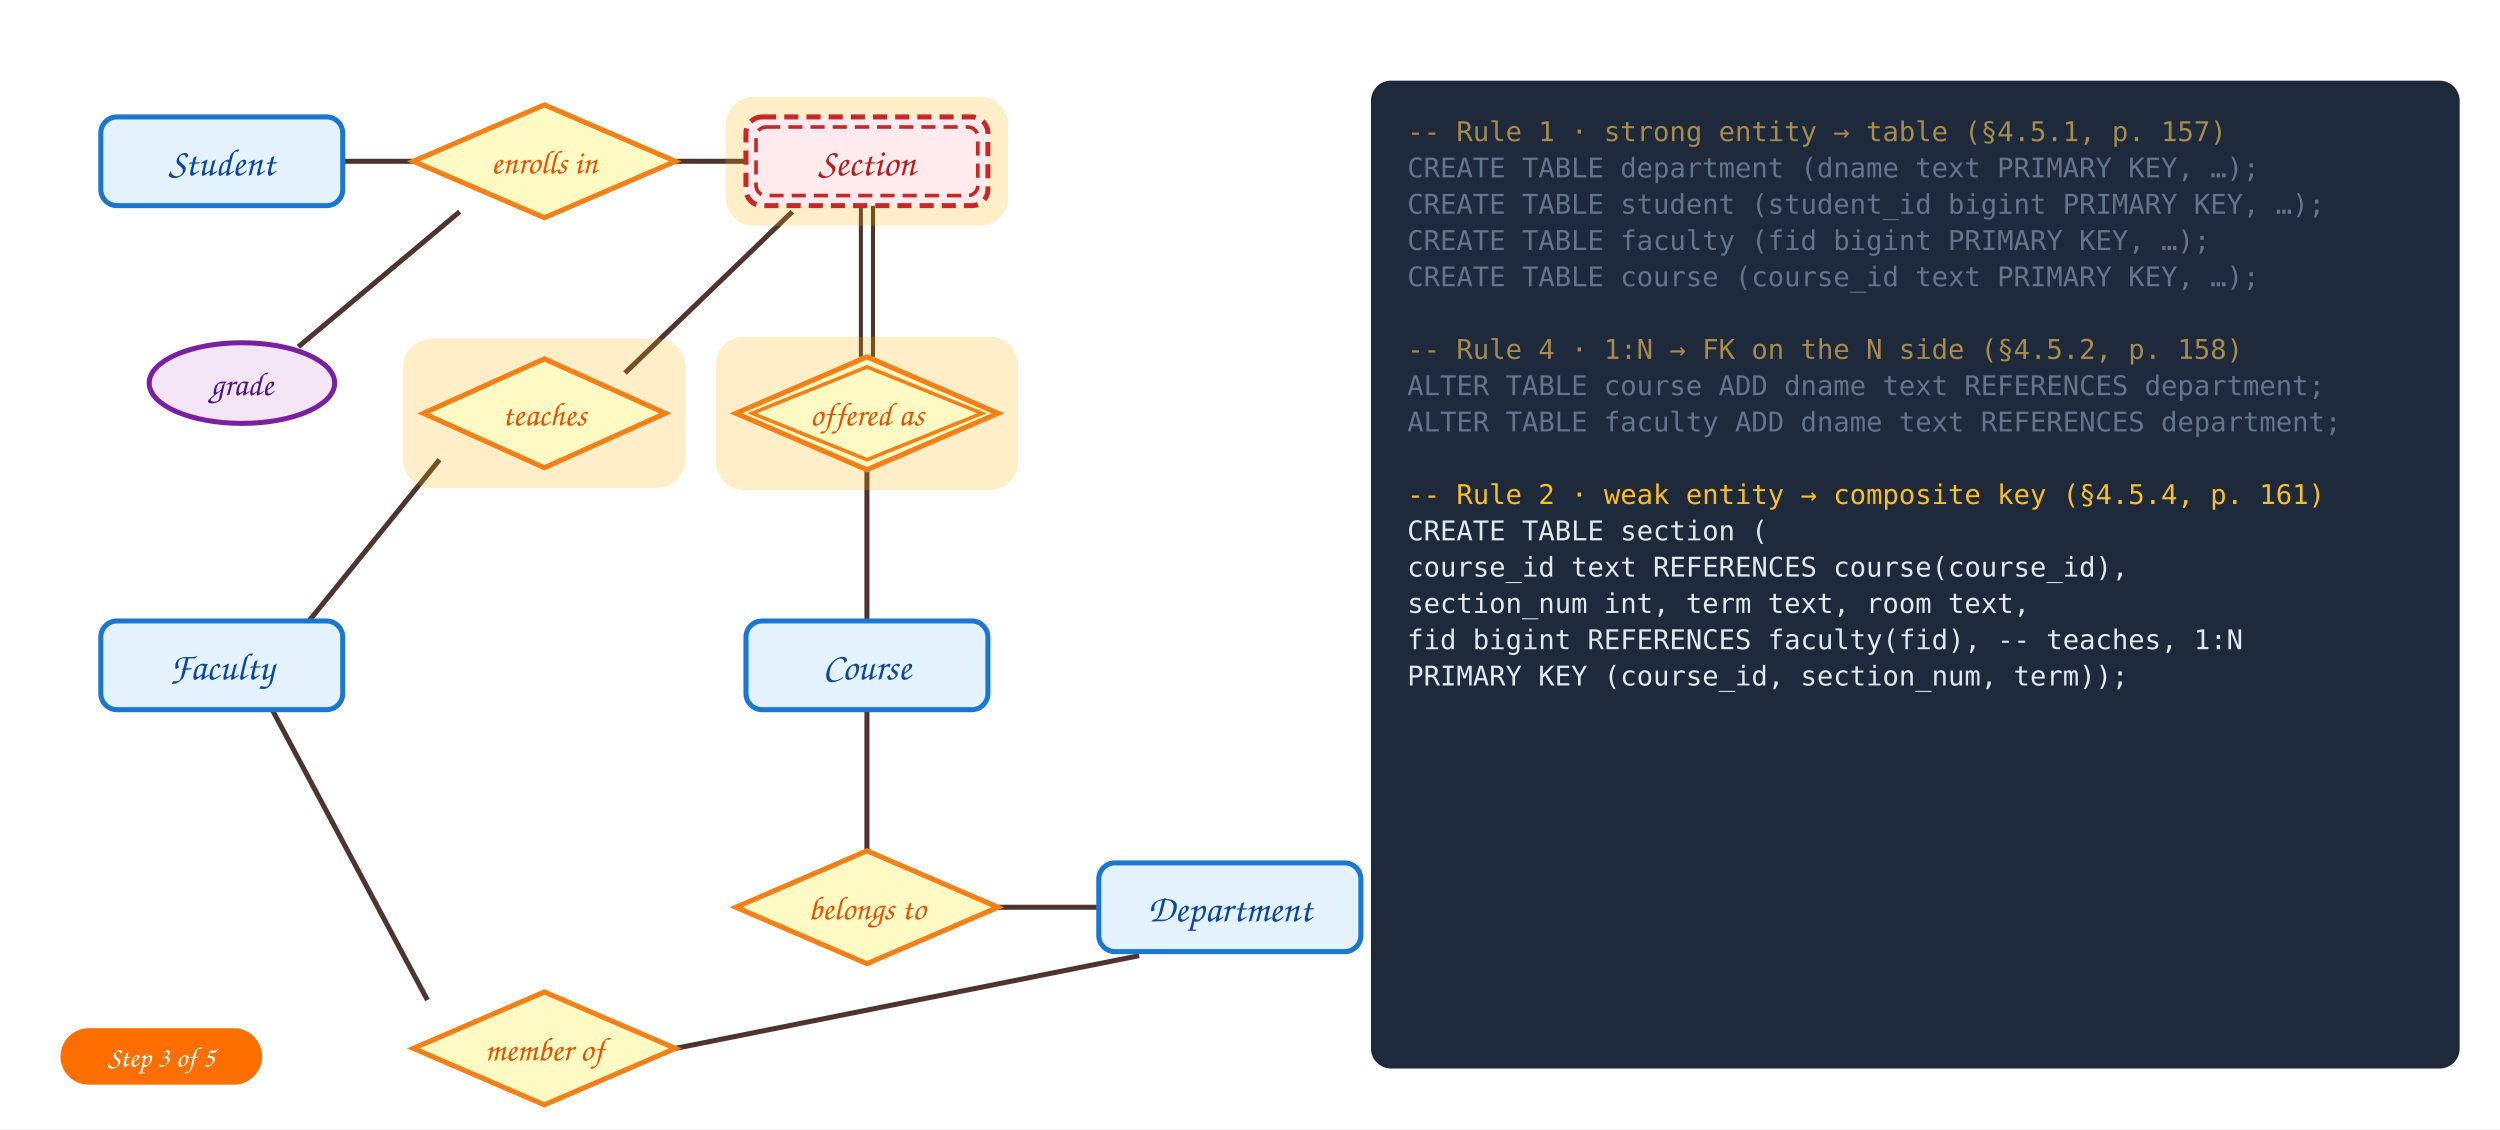
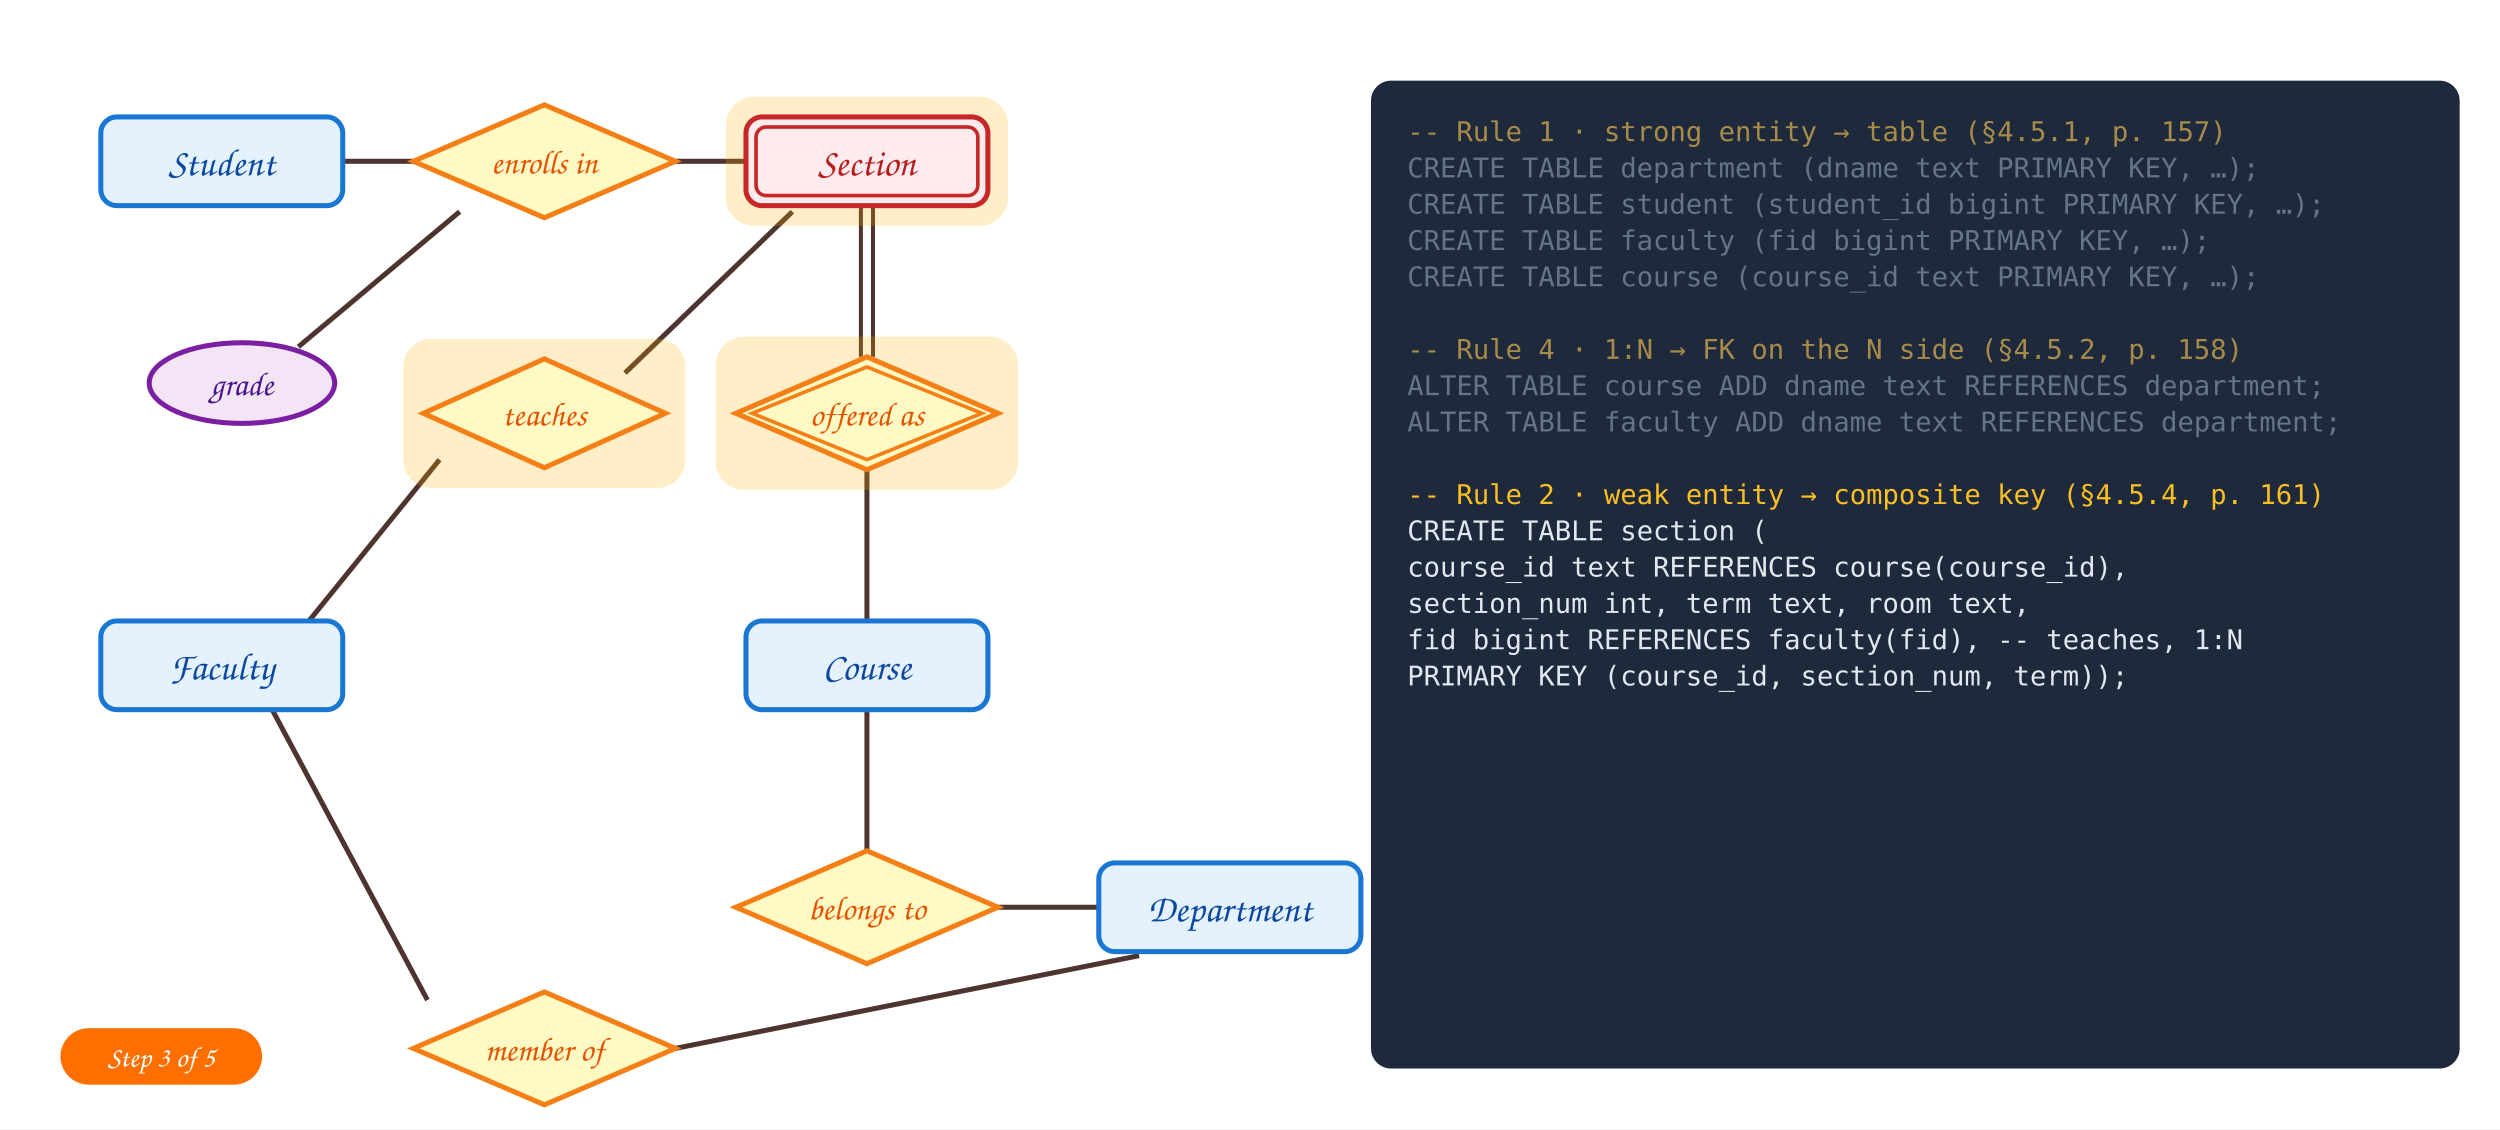
<svg xmlns="http://www.w3.org/2000/svg" viewBox="0 0 1240 560" font-family="'Chalkboard SE','Comic Sans MS','Segoe Print',cursive">
  <defs>
    <filter id="glow" x="-60%" y="-60%" width="220%" height="220%">
      <feDropShadow dx="0" dy="0" stdDeviation="5" flood-color="#ffb300" flood-opacity="0.9" />
    </filter>
    <marker id="lead" viewBox="0 0 10 10" refX="8" refY="5" markerWidth="7" markerHeight="7" orient="auto-start-reverse">
      <path d="M 0 1 L 9 5 L 0 9 z" fill="#ff6f00" />
    </marker>
  </defs>
  <rect width="1240" height="560" fill="#ffffff" />
  <line x1="170" y1="80" x2="205" y2="80" stroke="#4E342E" stroke-width="2.5" />
  <line x1="335" y1="80" x2="370" y2="80" stroke="#4E342E" stroke-width="2.5" />
  <line x1="433" y1="102" x2="433" y2="177" stroke="#4E342E" stroke-width="2" />
  <line x1="427" y1="102" x2="427" y2="177" stroke="#4E342E" stroke-width="2" />
  <line x1="430" y1="233" x2="430" y2="308" stroke="#4E342E" stroke-width="2.5" />
  <line x1="430" y1="352" x2="430" y2="422" stroke="#4E342E" stroke-width="2.5" />
  <line x1="495" y1="450" x2="550" y2="450" stroke="#4E342E" stroke-width="2.5" />
  <line x1="150" y1="312" x2="218" y2="228" stroke="#4E342E" stroke-width="2.5" />
  <line x1="310" y1="185" x2="393" y2="105" stroke="#4E342E" stroke-width="2.5" />
  <line x1="135" y1="352" x2="212" y2="496" stroke="#4E342E" stroke-width="2.5" />
  <line x1="335" y1="520" x2="565" y2="474" stroke="#4E342E" stroke-width="2.5" />
  <line x1="228" y1="105" x2="148" y2="172" stroke="#4E342E" stroke-width="2.5" />
  <rect x="360" y="48" width="140" height="64" rx="14" fill="#ffb300" opacity="0.22" />
  <rect x="355" y="167" width="150" height="76" rx="14" fill="#ffb300" opacity="0.22" />
  <rect x="200" y="168" width="140" height="74" rx="14" fill="#ffb300" opacity="0.22" />
  <g>
    <rect x="50" y="58" width="120" height="44" rx="8" fill="#e3f2fd" stroke="#1976d2" stroke-width="2.5" />
    <text x="110" y="87" font-size="19" fill="#0d47a1" text-anchor="middle">Student</text>
  </g>
  <g>
    <polygon points="270,52 335,80 270,108 205,80" fill="#fff9c4" stroke="#f57f17" stroke-width="2.5" />
    <text x="270" y="86" font-size="16.5" fill="#e65100" text-anchor="middle">enrolls in</text>
  </g>
  <g>
-     <rect x="370" y="58" width="120" height="44" rx="8" fill="#ffebee" stroke="#c62828" stroke-width="2.5" stroke-dasharray="7 4" />
-     <rect x="375" y="63" width="110" height="34" rx="5" fill="none" stroke="#c62828" stroke-width="1.8" stroke-dasharray="7 4" />
+     <rect x="370" y="58" width="120" height="44" rx="8" fill="#ffebee" stroke="#c62828" stroke-width="2.5" />
+     <rect x="375" y="63" width="110" height="34" rx="5" fill="none" stroke="#c62828" stroke-width="1.8" />
    <text x="430" y="87" font-size="19" fill="#b71c1c" text-anchor="middle">Section</text>
  </g>
  <g>
    <polygon points="430,177 495,205 430,233 365,205" fill="#fff9c4" stroke="#f57f17" stroke-width="2.5" />
    <polygon points="430,182 487,205 430,228 373,205" fill="none" stroke="#f57f17" stroke-width="1.8" />
    <text x="430" y="211" font-size="16.5" fill="#e65100" text-anchor="middle">offered as</text>
  </g>
  <g>
    <rect x="370" y="308" width="120" height="44" rx="8" fill="#e3f2fd" stroke="#1976d2" stroke-width="2.5" />
    <text x="430" y="337" font-size="19" fill="#0d47a1" text-anchor="middle">Course</text>
  </g>
  <g>
    <polygon points="430,422 495,450 430,478 365,450" fill="#fff9c4" stroke="#f57f17" stroke-width="2.5" />
    <text x="430" y="456" font-size="16.5" fill="#e65100" text-anchor="middle">belongs to</text>
  </g>
  <g>
    <rect x="545" y="428" width="130" height="44" rx="8" fill="#e3f2fd" stroke="#1976d2" stroke-width="2.5" />
    <text x="610" y="457" font-size="19" fill="#0d47a1" text-anchor="middle">Department</text>
  </g>
  <g>
    <rect x="50" y="308" width="120" height="44" rx="8" fill="#e3f2fd" stroke="#1976d2" stroke-width="2.5" />
    <text x="110" y="337" font-size="19" fill="#0d47a1" text-anchor="middle">Faculty</text>
  </g>
  <g>
    <polygon points="270,178 330,205 270,232 210,205" fill="#fff9c4" stroke="#f57f17" stroke-width="2.5" />
    <text x="270" y="211" font-size="16.5" fill="#e65100" text-anchor="middle">teaches</text>
  </g>
  <g>
    <polygon points="270,492 335,520 270,548 205,520" fill="#fff9c4" stroke="#f57f17" stroke-width="2.5" />
    <text x="270" y="526" font-size="16.5" fill="#e65100" text-anchor="middle">member of</text>
  </g>
  <g>
    <ellipse cx="120" cy="190" rx="46" ry="20" fill="#f3e5f5" stroke="#7b1fa2" stroke-width="2.5" />
    <text x="120" y="196" font-size="16.5" fill="#4a148c" text-anchor="middle">grade</text>
  </g>
  <rect x="680" y="40" width="540" height="490" rx="10" fill="#1e293b" />
  <text x="698" y="70" font-size="13.5" font-family="ui-monospace,Menlo,Consolas,monospace" fill="#a78b4a">-- Rule 1 · strong entity → table   (§4.5.1, p. 157)</text>
  <text x="698" y="88" font-size="13.5" font-family="ui-monospace,Menlo,Consolas,monospace" fill="#64748b">CREATE TABLE department (dname text PRIMARY KEY, …);</text>
  <text x="698" y="106" font-size="13.5" font-family="ui-monospace,Menlo,Consolas,monospace" fill="#64748b">CREATE TABLE student (student_id bigint PRIMARY KEY, …);</text>
  <text x="698" y="124" font-size="13.5" font-family="ui-monospace,Menlo,Consolas,monospace" fill="#64748b">CREATE TABLE faculty (fid bigint PRIMARY KEY, …);</text>
  <text x="698" y="142" font-size="13.5" font-family="ui-monospace,Menlo,Consolas,monospace" fill="#64748b">CREATE TABLE course (course_id text PRIMARY KEY, …);</text>
  <text x="698" y="178" font-size="13.5" font-family="ui-monospace,Menlo,Consolas,monospace" fill="#a78b4a">-- Rule 4 · 1:N → FK on the N side  (§4.5.2, p. 158)</text>
  <text x="698" y="196" font-size="13.5" font-family="ui-monospace,Menlo,Consolas,monospace" fill="#64748b">ALTER TABLE course ADD dname text REFERENCES department;</text>
  <text x="698" y="214" font-size="13.5" font-family="ui-monospace,Menlo,Consolas,monospace" fill="#64748b">ALTER TABLE faculty ADD dname text REFERENCES department;</text>
  <text x="698" y="250" font-size="13.5" font-family="ui-monospace,Menlo,Consolas,monospace" fill="#fbbf24">-- Rule 2 · weak entity → composite key  (§4.5.4, p. 161)</text>
  <text x="698" y="268" font-size="13.5" font-family="ui-monospace,Menlo,Consolas,monospace" fill="#e2e8f0">CREATE TABLE section (</text>
  <text x="698" y="286" font-size="13.5" font-family="ui-monospace,Menlo,Consolas,monospace" fill="#e2e8f0">  course_id text REFERENCES course(course_id),</text>
  <text x="698" y="304" font-size="13.5" font-family="ui-monospace,Menlo,Consolas,monospace" fill="#e2e8f0">  section_num int, term text, room text,</text>
  <text x="698" y="322" font-size="13.5" font-family="ui-monospace,Menlo,Consolas,monospace" fill="#e2e8f0">  fid bigint REFERENCES faculty(fid),  -- teaches, 1:N</text>
  <text x="698" y="340" font-size="13.5" font-family="ui-monospace,Menlo,Consolas,monospace" fill="#e2e8f0">  PRIMARY KEY (course_id, section_num, term));</text>
  <g>
    <rect x="30" y="510" width="100" height="28" rx="14" fill="#ff6f00" />
    <text x="80" y="529" font-size="14" fill="#ffffff" text-anchor="middle">Step 3 of 5</text>
  </g>
</svg>
